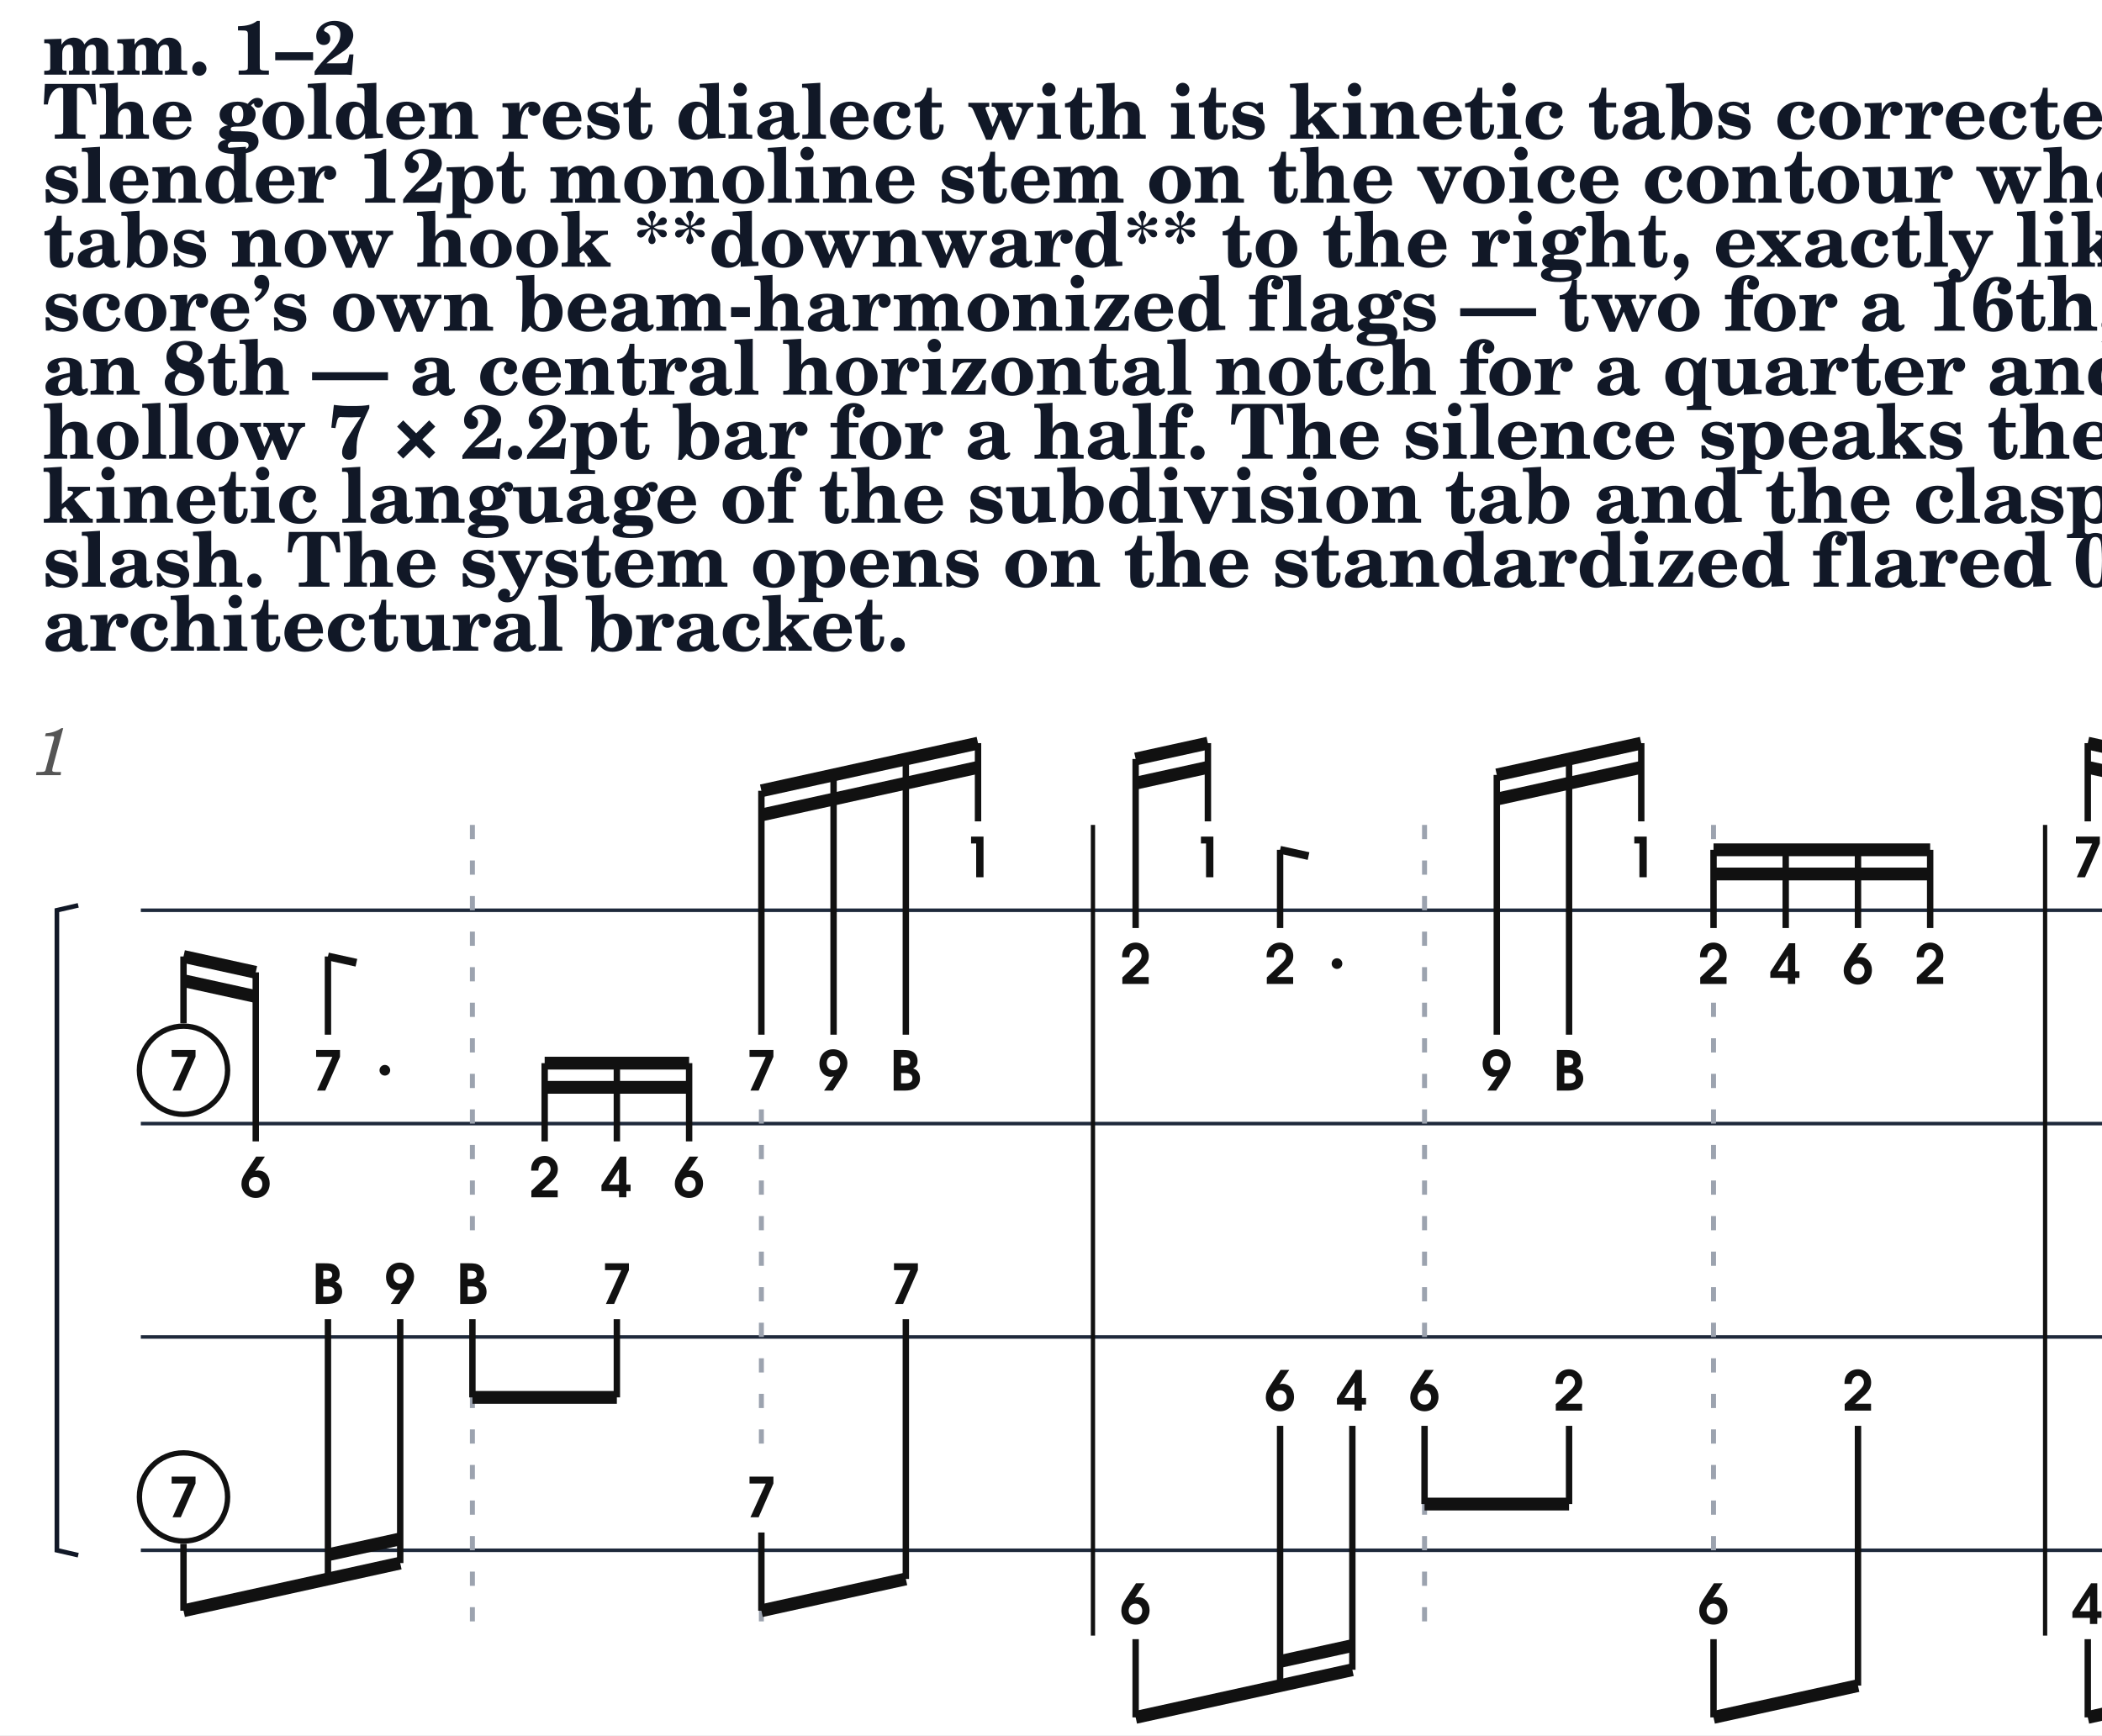
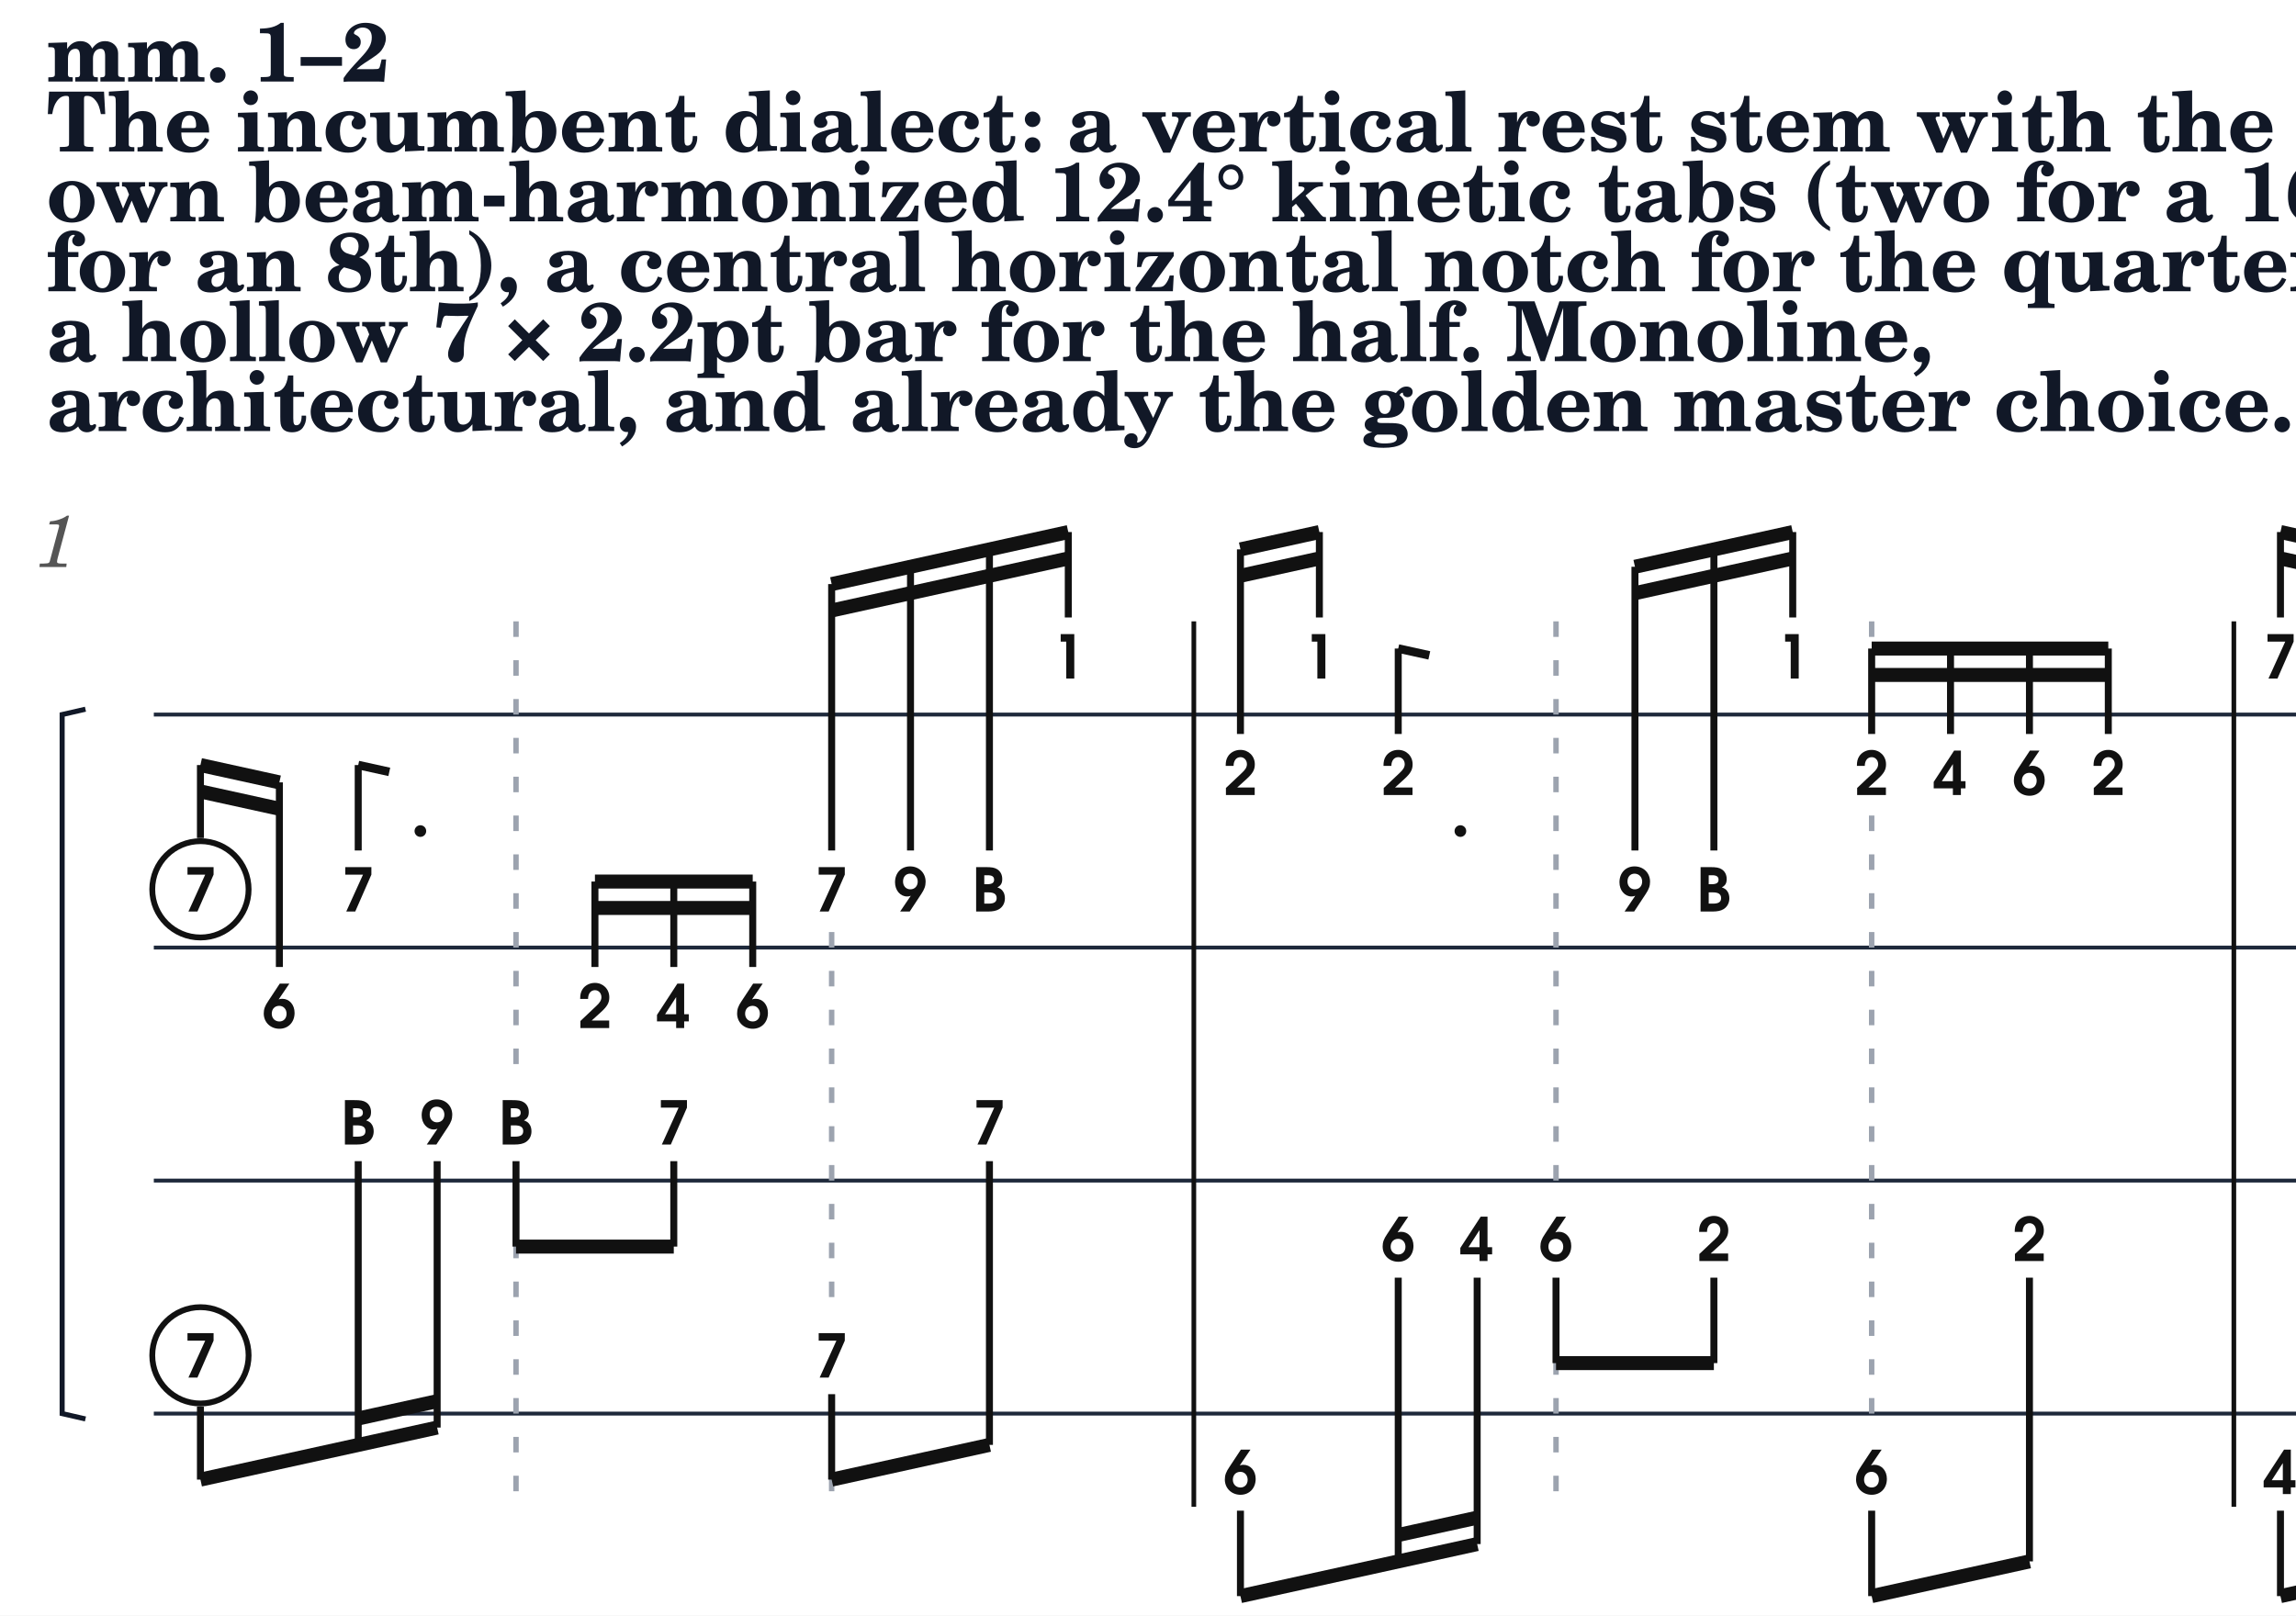
- <svg xmlns="http://www.w3.org/2000/svg" viewBox="16.00 -22.00 295.54 244.00" width="295.54pt" height="244.00pt" style="background:#FFFFFF;">
+ <svg xmlns="http://www.w3.org/2000/svg" viewBox="16.00 14.00 295.54 208.00" width="295.54pt" height="208.00pt" style="background:#FFFFFF;">
  <defs>
    <style>
      .janko-title { font-family: "Century Schoolbook", "Baskerville", "Liberation Serif", "DejaVu Serif", "Times New Roman", Georgia, serif; font-weight: 600; font-size: 11pt; letter-spacing: 0.3px; fill: #111111; }
      .janko-subtitle { font-family: "Century Schoolbook", "Baskerville", "Liberation Serif", "DejaVu Serif", "Times New Roman", Georgia, serif; font-style: italic; font-size: 8.5pt; fill: #333333; }
      .janko-meta { font-family: "Century Schoolbook", "Baskerville", "Liberation Serif", "DejaVu Serif", "Times New Roman", Georgia, serif; font-style: italic; font-size: 8pt; fill: #222222; }
      .janko-running-head { font-family: "Century Schoolbook", "Baskerville", "Liberation Serif", "DejaVu Serif", "Times New Roman", Georgia, serif; font-style: italic; font-size: 7pt; fill: #555555; }
      .janko-page-num { font-family: "Century Schoolbook", "Baskerville", "Liberation Serif", "DejaVu Serif", "Times New Roman", Georgia, serif; font-style: italic; font-size: 8pt; fill: #666666; font-weight: 400; }
      .janko-measure-num { font-family: "Century Schoolbook", "Baskerville", "Liberation Serif", "DejaVu Serif", "Times New Roman", Georgia, serif; font-style: italic; font-size: 7pt; fill: #555555; font-weight: normal; }
      .janko-octave-label { font-family: "DejaVu Sans Mono", monospace; font-size: 7.5pt; font-weight: bold; fill: #6B7280; }
      .janko-hand-label { font-family: "Century Schoolbook", "Baskerville", "Liberation Serif", "DejaVu Serif", "Times New Roman", Georgia, serif; font-style: italic; font-size: 8pt; fill: #555555; }
      .janko-ts-num { font-family: "Century Schoolbook", "Baskerville", "Liberation Serif", "DejaVu Serif", "Times New Roman", Georgia, serif; font-weight: bold; font-size: 14pt; fill: #111111; text-anchor: middle; }
      .janko-caption { font-family: "Century Schoolbook", "Baskerville", "Liberation Serif", "DejaVu Serif", "Times New Roman", Georgia, serif; font-weight: 600; font-size: 8pt; fill: #111827; }
      .janko-caption-sub { font-family: "Century Schoolbook", "Baskerville", "Liberation Serif", "DejaVu Serif", "Times New Roman", Georgia, serif; font-style: italic; font-size: 7.5pt; fill: #4B5563; }
      .janko-digit { font-family: "URW Gothic", "Century Gothic", "ITC Avant Garde Gothic", "Avant Garde", sans-serif; text-anchor: middle; font-weight: bold; }
    </style>
  </defs>
-   <rect x="16.00" y="-22.00" width="295.54" height="244.00" fill="#FFFFFF" />
-   <text x="22.00" y="-11.50" class="janko-caption" font-size="7.00pt">mm. 1–2</text>
-   <text x="22.00" y="-2.50" class="janko-caption" font-size="7.00pt">The golden rest dialect with its kinetic tabs corrected: a</text>
-   <text x="22.00" y="6.50" class="janko-caption" font-size="7.00pt">slender 12pt monoline stem on the voice contour whose 12.4°</text>
-   <text x="22.00" y="15.50" class="janko-caption" font-size="7.00pt">tabs now hook **downward** to the right, exactly like the</text>
-   <text x="22.00" y="24.50" class="janko-caption" font-size="7.00pt">score’s own beam-harmonized flags — two for a 16th, one for</text>
-   <text x="22.00" y="33.50" class="janko-caption" font-size="7.00pt">an 8th — a central horizontal notch for a quarter and a</text>
-   <text x="22.00" y="42.50" class="janko-caption" font-size="7.00pt">hollow 7 × 2.2pt bar for a half. The silence speaks the</text>
-   <text x="22.00" y="51.50" class="janko-caption" font-size="7.00pt">kinetic language of the subdivision tab and the clasp</text>
-   <text x="22.00" y="60.50" class="janko-caption" font-size="7.00pt">slash. The system opens on the standardized flared 0.65pt</text>
-   <text x="22.00" y="69.50" class="janko-caption" font-size="7.00pt">architectural bracket.</text>
+   <rect x="16.00" y="14.00" width="295.54" height="208.00" fill="#FFFFFF" />
+   <text x="22.00" y="24.50" class="janko-caption" font-size="7.00pt">mm. 1–2</text>
+   <text x="22.00" y="33.50" class="janko-caption" font-size="7.00pt">The incumbent dialect: a vertical rest stem with the score</text>
+   <text x="22.00" y="42.50" class="janko-caption" font-size="7.00pt">own beam-harmonized 12.4° kinetic tabs (two for a 16th, one</text>
+   <text x="22.00" y="51.50" class="janko-caption" font-size="7.00pt">for an 8th), a central horizontal notch for the quarter and</text>
+   <text x="22.00" y="60.50" class="janko-caption" font-size="7.00pt">a hollow 7 × 2.2pt bar for the half. Monoline,</text>
+   <text x="22.00" y="69.50" class="janko-caption" font-size="7.00pt">architectural, and already the golden master choice.</text>
  <g class="janko-crop-body">
    <g id="system-1">
      <text class="janko-measure-num" x="25.80" y="87.00" text-anchor="end">1</text>
      <path class="janko-system-bracket" d="M 27.00 105.31 L 24.00 106.00 L 24.00 196.00 L 27.00 196.69" fill="none" stroke="#111827" stroke-width="0.65" stroke-linecap="butt" stroke-linejoin="miter" />
      <g class="janko-staff-lines">
        <line x1="35.80" y1="106.00" x2="571.28" y2="106.00" stroke="#1E293B" stroke-width="0.50" />
        <line x1="35.80" y1="196.00" x2="571.28" y2="196.00" stroke="#1E293B" stroke-width="0.50" />
        <line x1="35.80" y1="136.00" x2="571.28" y2="136.00" stroke="#1E293B" stroke-width="0.50" />
        <line x1="35.80" y1="166.00" x2="571.28" y2="166.00" stroke="#1E293B" stroke-width="0.50" />
      </g>
      <g class="janko-beat-grid">
        <line class="janko-beat-line" x1="82.42" y1="94.00" x2="82.42" y2="208.00" stroke="#9CA3AF" stroke-width="0.70" stroke-dasharray="2,3" />
        <line class="janko-beat-line" x1="123.05" y1="94.00" x2="123.05" y2="208.00" stroke="#9CA3AF" stroke-width="0.70" stroke-dasharray="2,3" />
        <line class="janko-beat-line" x1="216.29" y1="94.00" x2="216.29" y2="208.00" stroke="#9CA3AF" stroke-width="0.70" stroke-dasharray="2,3" />
        <line class="janko-beat-line" x1="256.92" y1="94.00" x2="256.92" y2="208.00" stroke="#9CA3AF" stroke-width="0.70" stroke-dasharray="2,3" />
        <line class="janko-beat-line" x1="350.16" y1="94.00" x2="350.16" y2="208.00" stroke="#9CA3AF" stroke-width="0.70" stroke-dasharray="2,3" />
        <line class="janko-beat-line" x1="390.79" y1="94.00" x2="390.79" y2="208.00" stroke="#9CA3AF" stroke-width="0.70" stroke-dasharray="2,3" />
        <line class="janko-beat-line" x1="484.03" y1="94.00" x2="484.03" y2="208.00" stroke="#9CA3AF" stroke-width="0.70" stroke-dasharray="2,3" />
        <line class="janko-beat-line" x1="524.66" y1="94.00" x2="524.66" y2="208.00" stroke="#9CA3AF" stroke-width="0.70" stroke-dasharray="2,3" />
      </g>
      <g class="janko-barlines">
        <line class="janko-barline" x1="169.67" y1="94.00" x2="169.67" y2="208.00" stroke="#111111" stroke-width="0.60" />
        <line class="janko-barline" x1="303.54" y1="94.00" x2="303.54" y2="208.00" stroke="#111111" stroke-width="0.60" />
        <line class="janko-barline" x1="437.41" y1="94.00" x2="437.41" y2="208.00" stroke="#111111" stroke-width="0.60" />
      </g>
      <g class="janko-notes">
        <g class="janko-beam-group">
          <line class="janko-stem" x1="41.80" y1="195.10" x2="41.80" y2="204.50" stroke="#111111" stroke-width="0.90" />
          <line class="janko-stem" x1="62.11" y1="163.50" x2="62.11" y2="200.03" stroke="#111111" stroke-width="0.90" />
          <line class="janko-stem" x1="72.27" y1="163.50" x2="72.27" y2="197.80" stroke="#111111" stroke-width="0.90" />
          <line class="janko-beam" x1="41.80" y1="204.50" x2="72.27" y2="197.80" stroke="#111111" stroke-width="1.80" stroke-linecap="butt" />
          <line class="janko-beam-secondary" x1="62.11" y1="196.63" x2="72.27" y2="194.40" stroke="#111111" stroke-width="1.80" stroke-linecap="butt" />
        </g>
        <g class="janko-beam-group">
          <line class="janko-stem" x1="41.80" y1="121.90" x2="41.80" y2="112.50" stroke="#111111" stroke-width="0.90" />
          <line class="janko-stem" x1="51.96" y1="138.50" x2="51.96" y2="114.73" stroke="#111111" stroke-width="0.90" />
          <line class="janko-beam" x1="41.80" y1="112.50" x2="51.96" y2="114.73" stroke="#111111" stroke-width="1.80" stroke-linecap="butt" />
          <line class="janko-beam-secondary" x1="41.80" y1="115.90" x2="51.96" y2="118.13" stroke="#111111" stroke-width="1.80" stroke-linecap="butt" />
        </g>
        <g class="janko-beam-group">
          <line class="janko-stem" x1="82.42" y1="163.50" x2="82.42" y2="174.50" stroke="#111111" stroke-width="0.90" />
          <line class="janko-stem" x1="102.73" y1="163.50" x2="102.73" y2="174.50" stroke="#111111" stroke-width="0.90" />
          <line class="janko-beam" x1="82.42" y1="174.50" x2="102.73" y2="174.50" stroke="#111111" stroke-width="1.80" stroke-linecap="butt" />
        </g>
        <g class="janko-beam-group">
          <line class="janko-stem" x1="92.58" y1="138.50" x2="92.58" y2="127.50" stroke="#111111" stroke-width="0.90" />
          <line class="janko-stem" x1="102.73" y1="138.50" x2="102.73" y2="127.50" stroke="#111111" stroke-width="0.90" />
          <line class="janko-stem" x1="112.89" y1="138.50" x2="112.89" y2="127.50" stroke="#111111" stroke-width="0.90" />
          <line class="janko-beam" x1="92.58" y1="127.50" x2="112.89" y2="127.50" stroke="#111111" stroke-width="1.80" stroke-linecap="butt" />
          <line class="janko-beam-secondary" x1="92.58" y1="130.90" x2="112.89" y2="130.90" stroke="#111111" stroke-width="1.80" stroke-linecap="butt" />
        </g>
        <g class="janko-beam-group">
          <line class="janko-stem" x1="123.05" y1="193.50" x2="123.05" y2="204.50" stroke="#111111" stroke-width="0.90" />
          <line class="janko-stem" x1="143.36" y1="163.50" x2="143.36" y2="200.03" stroke="#111111" stroke-width="0.90" />
          <line class="janko-beam" x1="123.05" y1="204.50" x2="143.36" y2="200.03" stroke="#111111" stroke-width="1.80" stroke-linecap="butt" />
        </g>
        <g class="janko-beam-group">
          <line class="janko-stem" x1="123.05" y1="123.50" x2="123.05" y2="89.20" stroke="#111111" stroke-width="0.90" />
          <line class="janko-stem" x1="133.20" y1="123.50" x2="133.20" y2="86.97" stroke="#111111" stroke-width="0.90" />
          <line class="janko-stem" x1="143.36" y1="123.50" x2="143.36" y2="84.73" stroke="#111111" stroke-width="0.90" />
          <line class="janko-stem" x1="153.51" y1="93.50" x2="153.51" y2="82.50" stroke="#111111" stroke-width="0.90" />
          <line class="janko-beam" x1="123.05" y1="89.20" x2="153.51" y2="82.50" stroke="#111111" stroke-width="1.80" stroke-linecap="butt" />
          <line class="janko-beam-secondary" x1="123.05" y1="92.60" x2="153.51" y2="85.90" stroke="#111111" stroke-width="1.80" stroke-linecap="butt" />
        </g>
        <g class="janko-beam-group">
          <line class="janko-stem" x1="175.67" y1="108.50" x2="175.67" y2="84.73" stroke="#111111" stroke-width="0.90" />
          <line class="janko-stem" x1="185.83" y1="93.50" x2="185.83" y2="82.50" stroke="#111111" stroke-width="0.90" />
          <line class="janko-beam" x1="175.67" y1="84.73" x2="185.83" y2="82.50" stroke="#111111" stroke-width="1.80" stroke-linecap="butt" />
          <line class="janko-beam-secondary" x1="175.67" y1="88.13" x2="185.83" y2="85.90" stroke="#111111" stroke-width="1.80" stroke-linecap="butt" />
        </g>
        <g class="janko-beam-group">
          <line class="janko-stem" x1="175.67" y1="208.50" x2="175.67" y2="219.50" stroke="#111111" stroke-width="0.90" />
          <line class="janko-stem" x1="195.98" y1="178.50" x2="195.98" y2="215.03" stroke="#111111" stroke-width="0.90" />
          <line class="janko-stem" x1="206.14" y1="178.50" x2="206.14" y2="212.80" stroke="#111111" stroke-width="0.90" />
          <line class="janko-beam" x1="175.67" y1="219.50" x2="206.14" y2="212.80" stroke="#111111" stroke-width="1.80" stroke-linecap="butt" />
          <line class="janko-beam-secondary" x1="195.98" y1="211.63" x2="206.14" y2="209.40" stroke="#111111" stroke-width="1.80" stroke-linecap="butt" />
        </g>
        <g class="janko-beam-group">
          <line class="janko-stem" x1="216.29" y1="178.50" x2="216.29" y2="189.50" stroke="#111111" stroke-width="0.90" />
          <line class="janko-stem" x1="236.61" y1="178.50" x2="236.61" y2="189.50" stroke="#111111" stroke-width="0.90" />
          <line class="janko-beam" x1="216.29" y1="189.50" x2="236.61" y2="189.50" stroke="#111111" stroke-width="1.80" stroke-linecap="butt" />
        </g>
        <g class="janko-beam-group">
          <line class="janko-stem" x1="226.45" y1="123.50" x2="226.45" y2="86.97" stroke="#111111" stroke-width="0.90" />
          <line class="janko-stem" x1="236.61" y1="123.50" x2="236.61" y2="84.73" stroke="#111111" stroke-width="0.90" />
          <line class="janko-stem" x1="246.76" y1="93.50" x2="246.76" y2="82.50" stroke="#111111" stroke-width="0.90" />
          <line class="janko-beam" x1="226.45" y1="86.97" x2="246.76" y2="82.50" stroke="#111111" stroke-width="1.80" stroke-linecap="butt" />
          <line class="janko-beam-secondary" x1="226.45" y1="90.37" x2="246.76" y2="85.90" stroke="#111111" stroke-width="1.80" stroke-linecap="butt" />
        </g>
        <g class="janko-beam-group">
          <line class="janko-stem" x1="256.92" y1="108.50" x2="256.92" y2="97.50" stroke="#111111" stroke-width="0.90" />
          <line class="janko-stem" x1="267.07" y1="108.50" x2="267.07" y2="97.50" stroke="#111111" stroke-width="0.90" />
          <line class="janko-stem" x1="277.23" y1="108.50" x2="277.23" y2="97.50" stroke="#111111" stroke-width="0.90" />
          <line class="janko-stem" x1="287.38" y1="108.50" x2="287.38" y2="97.50" stroke="#111111" stroke-width="0.90" />
          <line class="janko-beam" x1="256.92" y1="97.50" x2="287.38" y2="97.50" stroke="#111111" stroke-width="1.80" stroke-linecap="butt" />
          <line class="janko-beam-secondary" x1="256.92" y1="100.90" x2="287.38" y2="100.90" stroke="#111111" stroke-width="1.80" stroke-linecap="butt" />
        </g>
        <g class="janko-beam-group">
          <line class="janko-stem" x1="256.92" y1="208.50" x2="256.92" y2="219.50" stroke="#111111" stroke-width="0.90" />
          <line class="janko-stem" x1="277.23" y1="178.50" x2="277.23" y2="215.03" stroke="#111111" stroke-width="0.90" />
          <line class="janko-beam" x1="256.92" y1="219.50" x2="277.23" y2="215.03" stroke="#111111" stroke-width="1.80" stroke-linecap="butt" />
        </g>
        <g class="janko-beam-group">
          <line class="janko-stem" x1="309.54" y1="208.50" x2="309.54" y2="219.50" stroke="#111111" stroke-width="0.90" />
          <line class="janko-stem" x1="329.85" y1="178.50" x2="329.85" y2="215.03" stroke="#111111" stroke-width="0.90" />
          <line class="janko-stem" x1="340.01" y1="178.50" x2="340.01" y2="212.80" stroke="#111111" stroke-width="0.90" />
          <line class="janko-beam" x1="309.54" y1="219.50" x2="340.01" y2="212.80" stroke="#111111" stroke-width="1.80" stroke-linecap="butt" />
          <line class="janko-beam-secondary" x1="329.85" y1="211.63" x2="340.01" y2="209.40" stroke="#111111" stroke-width="1.80" stroke-linecap="butt" />
        </g>
        <g class="janko-beam-group">
          <line class="janko-stem" x1="309.54" y1="93.50" x2="309.54" y2="82.50" stroke="#111111" stroke-width="0.90" />
          <line class="janko-stem" x1="319.70" y1="108.50" x2="319.70" y2="84.73" stroke="#111111" stroke-width="0.90" />
          <line class="janko-beam" x1="309.54" y1="82.50" x2="319.70" y2="84.73" stroke="#111111" stroke-width="1.80" stroke-linecap="butt" />
          <line class="janko-beam-secondary" x1="309.54" y1="85.90" x2="319.70" y2="88.13" stroke="#111111" stroke-width="1.80" stroke-linecap="butt" />
        </g>
        <g class="janko-beam-group">
          <line class="janko-stem" x1="350.16" y1="178.50" x2="350.16" y2="189.50" stroke="#111111" stroke-width="0.90" />
          <line class="janko-stem" x1="370.48" y1="163.50" x2="370.48" y2="185.03" stroke="#111111" stroke-width="0.90" />
          <line class="janko-beam" x1="350.16" y1="189.50" x2="370.48" y2="185.03" stroke="#111111" stroke-width="1.80" stroke-linecap="butt" />
        </g>
        <g class="janko-beam-group">
          <line class="janko-stem" x1="360.32" y1="108.50" x2="360.32" y2="97.50" stroke="#111111" stroke-width="0.90" />
          <line class="janko-stem" x1="370.48" y1="108.50" x2="370.48" y2="97.50" stroke="#111111" stroke-width="0.90" />
          <line class="janko-stem" x1="380.63" y1="108.50" x2="380.63" y2="97.50" stroke="#111111" stroke-width="0.90" />
          <line class="janko-beam" x1="360.32" y1="97.50" x2="380.63" y2="97.50" stroke="#111111" stroke-width="1.80" stroke-linecap="butt" />
          <line class="janko-beam-secondary" x1="360.32" y1="100.90" x2="380.63" y2="100.90" stroke="#111111" stroke-width="1.80" stroke-linecap="butt" />
        </g>
        <g class="janko-beam-group">
          <line class="janko-stem" x1="390.79" y1="93.50" x2="390.79" y2="82.50" stroke="#111111" stroke-width="0.90" />
          <line class="janko-stem" x1="400.94" y1="108.50" x2="400.94" y2="84.73" stroke="#111111" stroke-width="0.90" />
-           <line class="janko-stem" x1="416.60" y1="123.50" x2="416.60" y2="88.18" stroke="#111111" stroke-width="0.90" />
-           <line class="janko-stem" x1="426.20" y1="123.50" x2="426.20" y2="90.29" stroke="#111111" stroke-width="0.90" />
-           <line class="janko-beam" x1="390.79" y1="82.50" x2="426.20" y2="90.29" stroke="#111111" stroke-width="1.80" stroke-linecap="butt" />
-           <line class="janko-beam-secondary" x1="390.79" y1="85.90" x2="426.20" y2="93.69" stroke="#111111" stroke-width="1.80" stroke-linecap="butt" />
+           <line class="janko-stem" x1="411.10" y1="123.50" x2="411.10" y2="86.97" stroke="#111111" stroke-width="0.90" />
+           <line class="janko-stem" x1="430.70" y1="123.50" x2="430.70" y2="91.28" stroke="#111111" stroke-width="0.90" />
+           <line class="janko-beam" x1="390.79" y1="82.50" x2="430.70" y2="91.28" stroke="#111111" stroke-width="1.80" stroke-linecap="butt" />
+           <line class="janko-beam-secondary" x1="390.79" y1="85.90" x2="430.70" y2="94.68" stroke="#111111" stroke-width="1.80" stroke-linecap="butt" />
        </g>
        <g class="janko-beam-group">
          <line class="janko-stem" x1="390.79" y1="193.50" x2="390.79" y2="204.50" stroke="#111111" stroke-width="0.90" />
-           <line class="janko-stem" x1="405.60" y1="133.50" x2="405.60" y2="201.24" stroke="#111111" stroke-width="0.90" />
-           <line class="janko-beam" x1="390.79" y1="204.50" x2="405.60" y2="201.24" stroke="#111111" stroke-width="1.80" stroke-linecap="butt" />
+           <line class="janko-stem" x1="421.10" y1="133.50" x2="421.10" y2="197.83" stroke="#111111" stroke-width="0.90" />
+           <line class="janko-beam" x1="390.79" y1="204.50" x2="421.10" y2="197.83" stroke="#111111" stroke-width="1.80" stroke-linecap="butt" />
        </g>
        <g class="janko-beam-group">
          <line class="janko-stem" x1="443.41" y1="178.50" x2="443.41" y2="189.50" stroke="#111111" stroke-width="0.90" />
          <line class="janko-stem" x1="463.72" y1="178.50" x2="463.72" y2="189.50" stroke="#111111" stroke-width="0.90" />
          <line class="janko-stem" x1="473.88" y1="178.50" x2="473.88" y2="189.50" stroke="#111111" stroke-width="0.90" />
          <line class="janko-beam" x1="443.41" y1="189.50" x2="473.88" y2="189.50" stroke="#111111" stroke-width="1.80" stroke-linecap="butt" />
          <line class="janko-beam-secondary" x1="463.72" y1="186.10" x2="473.88" y2="186.10" stroke="#111111" stroke-width="1.80" stroke-linecap="butt" />
        </g>
        <g class="janko-beam-group">
          <line class="janko-stem" x1="443.41" y1="138.50" x2="443.41" y2="119.20" stroke="#111111" stroke-width="0.90" />
          <line class="janko-stem" x1="453.57" y1="138.50" x2="453.57" y2="116.97" stroke="#111111" stroke-width="0.90" />
          <line class="janko-stem" x1="463.72" y1="138.50" x2="463.72" y2="114.73" stroke="#111111" stroke-width="0.90" />
          <line class="janko-stem" x1="473.88" y1="123.50" x2="473.88" y2="112.50" stroke="#111111" stroke-width="0.90" />
          <line class="janko-beam" x1="443.41" y1="119.20" x2="473.88" y2="112.50" stroke="#111111" stroke-width="1.80" stroke-linecap="butt" />
          <line class="janko-beam-secondary" x1="443.41" y1="122.60" x2="473.88" y2="115.90" stroke="#111111" stroke-width="1.80" stroke-linecap="butt" />
        </g>
        <g class="janko-beam-group">
          <line class="janko-stem" x1="484.03" y1="138.50" x2="484.03" y2="125.27" stroke="#111111" stroke-width="0.90" />
          <line class="janko-stem" x1="494.19" y1="138.50" x2="494.19" y2="127.50" stroke="#111111" stroke-width="0.90" />
          <line class="janko-stem" x1="504.35" y1="153.50" x2="504.35" y2="129.73" stroke="#111111" stroke-width="0.90" />
          <line class="janko-stem" x1="514.50" y1="153.50" x2="514.50" y2="131.97" stroke="#111111" stroke-width="0.90" />
          <line class="janko-beam" x1="484.03" y1="125.27" x2="514.50" y2="131.97" stroke="#111111" stroke-width="1.80" stroke-linecap="butt" />
          <line class="janko-beam-secondary" x1="484.03" y1="128.67" x2="514.50" y2="135.37" stroke="#111111" stroke-width="1.80" stroke-linecap="butt" />
        </g>
        <g class="janko-beam-group">
          <line class="janko-stem" x1="484.03" y1="178.50" x2="484.03" y2="189.50" stroke="#111111" stroke-width="0.90" />
          <line class="janko-stem" x1="504.35" y1="178.50" x2="504.35" y2="189.50" stroke="#111111" stroke-width="0.90" />
          <line class="janko-beam" x1="484.03" y1="189.50" x2="504.35" y2="189.50" stroke="#111111" stroke-width="1.80" stroke-linecap="butt" />
        </g>
        <g class="janko-beam-group">
          <line class="janko-stem" x1="524.66" y1="208.50" x2="524.66" y2="219.50" stroke="#111111" stroke-width="0.90" />
          <line class="janko-stem" x1="544.97" y1="178.50" x2="544.97" y2="215.03" stroke="#111111" stroke-width="0.90" />
          <line class="janko-beam" x1="524.66" y1="219.50" x2="544.97" y2="215.03" stroke="#111111" stroke-width="1.80" stroke-linecap="butt" />
        </g>
        <g class="janko-beam-group">
          <line class="janko-stem" x1="524.66" y1="168.50" x2="524.66" y2="144.73" stroke="#111111" stroke-width="0.90" />
          <line class="janko-stem" x1="534.81" y1="153.50" x2="534.81" y2="142.50" stroke="#111111" stroke-width="0.90" />
          <line class="janko-beam" x1="524.66" y1="144.73" x2="534.81" y2="142.50" stroke="#111111" stroke-width="1.80" stroke-linecap="butt" />
          <line class="janko-beam-secondary" x1="524.66" y1="148.13" x2="534.81" y2="145.90" stroke="#111111" stroke-width="1.80" stroke-linecap="butt" />
        </g>
        <line class="janko-stem" x1="62.11" y1="123.50" x2="62.11" y2="112.50" stroke="#111111" stroke-width="0.90" />
        <line class="janko-flag" data-stem-x="62.11" data-flag-index="1" x1="62.11" y1="112.50" x2="66.11" y2="113.38" stroke="#111111" stroke-width="1.10" stroke-linecap="butt" data-subdivision-style="kinetic-tab-beam" />
-         <circle class="janko-augmentation-dot" cx="70.11" cy="128.50" r="0.75" fill="#111111" />
+         <circle class="janko-augmentation-dot" cx="70.11" cy="121.00" r="0.75" fill="#111111" />
        <line class="janko-stem" x1="195.98" y1="108.50" x2="195.98" y2="97.50" stroke="#111111" stroke-width="0.90" />
        <line class="janko-flag" data-stem-x="195.98" data-flag-index="1" x1="195.98" y1="97.50" x2="199.98" y2="98.38" stroke="#111111" stroke-width="1.10" stroke-linecap="butt" data-subdivision-style="kinetic-tab-beam" />
-         <circle class="janko-augmentation-dot" cx="203.98" cy="113.50" r="0.75" fill="#111111" />
+         <circle class="janko-augmentation-dot" cx="203.98" cy="121.00" r="0.75" fill="#111111" />
        <line class="janko-stem" x1="329.85" y1="93.50" x2="329.85" y2="82.50" stroke="#111111" stroke-width="0.90" />
        <line class="janko-flag" data-stem-x="329.85" data-flag-index="1" x1="329.85" y1="82.50" x2="333.85" y2="83.38" stroke="#111111" stroke-width="1.10" stroke-linecap="butt" data-subdivision-style="kinetic-tab-beam" />
-         <circle class="janko-augmentation-dot" cx="337.85" cy="98.50" r="0.75" fill="#111111" />
+         <circle class="janko-augmentation-dot" cx="337.85" cy="91.00" r="0.75" fill="#111111" />
        <line class="janko-stem" x1="555.12" y1="168.50" x2="555.12" y2="157.50" stroke="#111111" stroke-width="0.90" />
        <line class="janko-flag" data-stem-x="555.12" data-flag-index="1" x1="555.12" y1="157.50" x2="559.12" y2="158.38" stroke="#111111" stroke-width="1.10" stroke-linecap="butt" data-subdivision-style="kinetic-tab-beam" />
        <line class="janko-flag" data-stem-x="555.12" data-flag-index="2" x1="555.12" y1="160.90" x2="559.12" y2="161.78" stroke="#111111" stroke-width="1.10" stroke-linecap="butt" data-subdivision-style="kinetic-tab-beam" />
        <g class="janko-rest-group" data-rest-tick="552" data-rest-value="sixteenth" data-rest-hand="RH" data-rest-style="kinetic-monoline">
-           <line class="janko-rest-stem" x1="544.97" y1="155.68" x2="544.97" y2="167.68" stroke="#111111" stroke-width="0.90" stroke-linecap="butt" />
-           <line class="janko-rest-tab" data-rest-tab="1" x1="544.97" y1="155.68" x2="548.97" y2="156.56" stroke="#111111" stroke-width="0.90" stroke-linecap="butt" />
-           <line class="janko-rest-tab" data-rest-tab="2" x1="544.97" y1="159.08" x2="548.97" y2="159.96" stroke="#111111" stroke-width="0.90" stroke-linecap="butt" />
+           <line class="janko-rest-stem" x1="544.97" y1="154.28" x2="544.97" y2="166.28" stroke="#111111" stroke-width="0.90" stroke-linecap="butt" />
+           <line class="janko-rest-tab" data-rest-tab="1" x1="544.97" y1="154.28" x2="548.97" y2="155.16" stroke="#111111" stroke-width="0.90" stroke-linecap="butt" />
+           <line class="janko-rest-tab" data-rest-tab="2" x1="544.97" y1="157.68" x2="548.97" y2="158.56" stroke="#111111" stroke-width="0.90" stroke-linecap="butt" />
        </g>
        <circle class="janko-halo" cx="41.80" cy="188.50" r="6.20" fill="none" stroke="#111111" stroke-width="0.75" />
        <circle class="janko-knockout" cx="41.80" cy="188.50" r="4.80" fill="#FFFFFF" />
        <text class="janko-digit" x="41.80" y="191.36" font-weight="700" font-size="5.8pt" fill="#111111">7</text>
        <circle class="janko-halo" cx="41.80" cy="128.50" r="6.20" fill="none" stroke="#111111" stroke-width="0.75" />
        <circle class="janko-knockout" cx="41.80" cy="128.50" r="4.80" fill="#FFFFFF" />
        <text class="janko-digit" x="41.80" y="131.36" font-weight="700" font-size="5.8pt" fill="#111111">7</text>
        <circle class="janko-knockout" cx="51.96" cy="143.50" r="4.80" fill="#FFFFFF" />
        <text class="janko-digit" x="51.96" y="146.36" font-weight="800" font-size="5.8pt" fill="#111111">6</text>
        <circle class="janko-knockout" cx="62.11" cy="128.50" r="4.80" fill="#FFFFFF" />
        <text class="janko-digit" x="62.11" y="131.36" font-weight="700" font-size="5.8pt" fill="#111111">7</text>
        <circle class="janko-knockout" cx="62.11" cy="158.50" r="4.80" fill="#FFFFFF" />
        <text class="janko-digit" x="62.11" y="161.36" font-weight="700" font-size="5.8pt" fill="#111111">B</text>
        <circle class="janko-knockout" cx="72.27" cy="158.50" r="4.80" fill="#FFFFFF" />
        <text class="janko-digit" x="72.27" y="161.36" font-weight="700" font-size="5.8pt" fill="#111111">9</text>
        <circle class="janko-knockout" cx="82.42" cy="158.50" r="4.80" fill="#FFFFFF" />
        <text class="janko-digit" x="82.42" y="161.36" font-weight="700" font-size="5.8pt" fill="#111111">B</text>
        <circle class="janko-knockout" cx="92.58" cy="143.50" r="4.80" fill="#FFFFFF" />
        <text class="janko-digit" x="92.58" y="146.36" font-weight="800" font-size="5.8pt" fill="#111111">2</text>
        <circle class="janko-knockout" cx="102.73" cy="143.50" r="4.80" fill="#FFFFFF" />
        <text class="janko-digit" x="102.73" y="146.36" font-weight="800" font-size="5.8pt" fill="#111111">4</text>
        <circle class="janko-knockout" cx="102.73" cy="158.50" r="4.80" fill="#FFFFFF" />
        <text class="janko-digit" x="102.73" y="161.36" font-weight="700" font-size="5.8pt" fill="#111111">7</text>
        <circle class="janko-knockout" cx="112.89" cy="143.50" r="4.80" fill="#FFFFFF" />
        <text class="janko-digit" x="112.89" y="146.36" font-weight="800" font-size="5.8pt" fill="#111111">6</text>
        <circle class="janko-knockout" cx="123.05" cy="188.50" r="4.80" fill="#FFFFFF" />
        <text class="janko-digit" x="123.05" y="191.36" font-weight="700" font-size="5.8pt" fill="#111111">7</text>
        <circle class="janko-knockout" cx="123.05" cy="128.50" r="4.80" fill="#FFFFFF" />
        <text class="janko-digit" x="123.05" y="131.36" font-weight="700" font-size="5.8pt" fill="#111111">7</text>
        <circle class="janko-knockout" cx="133.20" cy="128.50" r="4.80" fill="#FFFFFF" />
        <text class="janko-digit" x="133.20" y="131.36" font-weight="700" font-size="5.8pt" fill="#111111">9</text>
        <circle class="janko-knockout" cx="143.36" cy="158.50" r="4.80" fill="#FFFFFF" />
        <text class="janko-digit" x="143.36" y="161.36" font-weight="700" font-size="5.8pt" fill="#111111">7</text>
        <circle class="janko-knockout" cx="143.36" cy="128.50" r="4.80" fill="#FFFFFF" />
        <text class="janko-digit" x="143.36" y="131.36" font-weight="700" font-size="5.8pt" fill="#111111">B</text>
        <circle class="janko-knockout" cx="153.51" cy="98.50" r="4.80" fill="#FFFFFF" />
        <text class="janko-digit" x="153.51" y="101.36" font-weight="700" font-size="5.8pt" fill="#111111">1</text>
        <circle class="janko-knockout" cx="175.67" cy="113.50" r="4.80" fill="#FFFFFF" />
        <text class="janko-digit" x="175.67" y="116.36" font-weight="800" font-size="5.8pt" fill="#111111">2</text>
        <circle class="janko-knockout" cx="175.67" cy="203.50" r="4.80" fill="#FFFFFF" />
        <text class="janko-digit" x="175.67" y="206.36" font-weight="800" font-size="5.8pt" fill="#111111">6</text>
        <circle class="janko-knockout" cx="185.83" cy="98.50" r="4.80" fill="#FFFFFF" />
        <text class="janko-digit" x="185.83" y="101.36" font-weight="700" font-size="5.8pt" fill="#111111">1</text>
        <circle class="janko-knockout" cx="195.98" cy="113.50" r="4.80" fill="#FFFFFF" />
        <text class="janko-digit" x="195.98" y="116.36" font-weight="800" font-size="5.8pt" fill="#111111">2</text>
        <circle class="janko-knockout" cx="195.98" cy="173.50" r="4.80" fill="#FFFFFF" />
        <text class="janko-digit" x="195.98" y="176.36" font-weight="800" font-size="5.8pt" fill="#111111">6</text>
        <circle class="janko-knockout" cx="206.14" cy="173.50" r="4.80" fill="#FFFFFF" />
        <text class="janko-digit" x="206.14" y="176.36" font-weight="800" font-size="5.8pt" fill="#111111">4</text>
        <circle class="janko-knockout" cx="216.29" cy="173.50" r="4.80" fill="#FFFFFF" />
        <text class="janko-digit" x="216.29" y="176.36" font-weight="800" font-size="5.8pt" fill="#111111">6</text>
        <circle class="janko-knockout" cx="226.45" cy="128.50" r="4.80" fill="#FFFFFF" />
        <text class="janko-digit" x="226.45" y="131.36" font-weight="700" font-size="5.8pt" fill="#111111">9</text>
        <circle class="janko-knockout" cx="236.61" cy="173.50" r="4.80" fill="#FFFFFF" />
        <text class="janko-digit" x="236.61" y="176.36" font-weight="800" font-size="5.8pt" fill="#111111">2</text>
        <circle class="janko-knockout" cx="236.61" cy="128.50" r="4.80" fill="#FFFFFF" />
        <text class="janko-digit" x="236.61" y="131.36" font-weight="700" font-size="5.8pt" fill="#111111">B</text>
        <circle class="janko-knockout" cx="246.76" cy="98.50" r="4.80" fill="#FFFFFF" />
        <text class="janko-digit" x="246.76" y="101.36" font-weight="700" font-size="5.8pt" fill="#111111">1</text>
        <circle class="janko-knockout" cx="256.92" cy="113.50" r="4.80" fill="#FFFFFF" />
        <text class="janko-digit" x="256.92" y="116.36" font-weight="800" font-size="5.8pt" fill="#111111">2</text>
        <circle class="janko-knockout" cx="256.92" cy="203.50" r="4.80" fill="#FFFFFF" />
        <text class="janko-digit" x="256.92" y="206.36" font-weight="800" font-size="5.8pt" fill="#111111">6</text>
        <circle class="janko-knockout" cx="267.07" cy="113.50" r="4.80" fill="#FFFFFF" />
        <text class="janko-digit" x="267.07" y="116.36" font-weight="800" font-size="5.8pt" fill="#111111">4</text>
        <circle class="janko-knockout" cx="277.23" cy="173.50" r="4.80" fill="#FFFFFF" />
        <text class="janko-digit" x="277.23" y="176.36" font-weight="800" font-size="5.8pt" fill="#111111">2</text>
        <circle class="janko-knockout" cx="277.23" cy="113.50" r="4.80" fill="#FFFFFF" />
        <text class="janko-digit" x="277.23" y="116.36" font-weight="800" font-size="5.8pt" fill="#111111">6</text>
        <circle class="janko-knockout" cx="287.38" cy="113.50" r="4.80" fill="#FFFFFF" />
        <text class="janko-digit" x="287.38" y="116.36" font-weight="800" font-size="5.8pt" fill="#111111">2</text>
        <circle class="janko-knockout" cx="309.54" cy="203.50" r="4.80" fill="#FFFFFF" />
        <text class="janko-digit" x="309.54" y="206.36" font-weight="800" font-size="5.8pt" fill="#111111">4</text>
        <circle class="janko-knockout" cx="309.54" cy="98.50" r="4.80" fill="#FFFFFF" />
        <text class="janko-digit" x="309.54" y="101.36" font-weight="700" font-size="5.8pt" fill="#111111">7</text>
        <circle class="janko-knockout" cx="319.70" cy="113.50" r="4.80" fill="#FFFFFF" />
        <text class="janko-digit" x="319.70" y="116.36" font-weight="800" font-size="5.8pt" fill="#111111">6</text>
        <circle class="janko-knockout" cx="329.85" cy="173.50" r="4.80" fill="#FFFFFF" />
        <text class="janko-digit" x="329.85" y="176.36" font-weight="800" font-size="5.8pt" fill="#111111">4</text>
        <circle class="janko-knockout" cx="329.85" cy="98.50" r="4.80" fill="#FFFFFF" />
        <text class="janko-digit" x="329.85" y="101.36" font-weight="700" font-size="5.8pt" fill="#111111">7</text>
        <circle class="janko-knockout" cx="340.01" cy="173.50" r="4.80" fill="#FFFFFF" />
        <text class="janko-digit" x="340.01" y="176.36" font-weight="800" font-size="5.8pt" fill="#111111">2</text>
        <circle class="janko-knockout" cx="350.16" cy="173.50" r="4.80" fill="#FFFFFF" />
        <text class="janko-digit" x="350.16" y="176.36" font-weight="800" font-size="5.8pt" fill="#111111">4</text>
        <circle class="janko-knockout" cx="360.32" cy="113.50" r="4.80" fill="#FFFFFF" />
        <text class="janko-digit" x="360.32" y="116.36" font-weight="800" font-size="5.8pt" fill="#111111">6</text>
        <circle class="janko-knockout" cx="370.48" cy="113.50" r="4.80" fill="#FFFFFF" />
        <text class="janko-digit" x="370.48" y="116.36" font-weight="800" font-size="5.8pt" fill="#111111">4</text>
        <circle class="janko-knockout" cx="370.48" cy="158.50" r="4.80" fill="#FFFFFF" />
        <text class="janko-digit" x="370.48" y="161.36" font-weight="700" font-size="5.8pt" fill="#111111">7</text>
        <circle class="janko-knockout" cx="380.63" cy="113.50" r="4.80" fill="#FFFFFF" />
        <text class="janko-digit" x="380.63" y="116.36" font-weight="800" font-size="5.8pt" fill="#111111">2</text>
        <circle class="janko-knockout" cx="390.79" cy="98.50" r="4.80" fill="#FFFFFF" />
        <text class="janko-digit" x="390.79" y="101.36" font-weight="700" font-size="5.8pt" fill="#111111">1</text>
        <circle class="janko-knockout" cx="390.79" cy="188.50" r="4.80" fill="#FFFFFF" />
        <text class="janko-digit" x="390.79" y="191.36" font-weight="700" font-size="5.8pt" fill="#111111">9</text>
        <circle class="janko-knockout" cx="400.94" cy="113.50" r="4.80" fill="#FFFFFF" />
        <text class="janko-digit" x="400.94" y="116.36" font-weight="800" font-size="5.8pt" fill="#111111">4</text>
-         <circle class="janko-knockout" cx="405.60" cy="128.50" r="4.80" fill="#FFFFFF" />
-         <text class="janko-digit" x="405.60" y="131.36" font-weight="700" font-size="5.8pt" fill="#111111">1</text>
-         <circle class="janko-knockout" cx="416.60" cy="128.50" r="4.80" fill="#FFFFFF" />
-         <text class="janko-digit" x="416.60" y="131.36" font-weight="700" font-size="5.8pt" fill="#111111">9</text>
-         <circle class="janko-knockout" cx="426.20" cy="128.50" r="4.80" fill="#FFFFFF" />
-         <text class="janko-digit" x="426.20" y="131.36" font-weight="700" font-size="5.8pt" fill="#111111">7</text>
+         <circle class="janko-knockout" cx="421.10" cy="128.50" r="4.80" fill="#FFFFFF" />
+         <text class="janko-digit" x="421.10" y="131.36" font-weight="700" font-size="5.8pt" fill="#111111">1</text>
+         <circle class="janko-knockout" cx="411.10" cy="128.50" r="4.80" fill="#FFFFFF" />
+         <text class="janko-digit" x="411.10" y="131.36" font-weight="700" font-size="5.8pt" fill="#111111">9</text>
+         <circle class="janko-knockout" cx="430.70" cy="128.50" r="4.80" fill="#FFFFFF" />
+         <text class="janko-digit" x="430.70" y="131.36" font-weight="700" font-size="5.8pt" fill="#111111">7</text>
        <circle class="janko-knockout" cx="443.41" cy="173.50" r="4.80" fill="#FFFFFF" />
        <text class="janko-digit" x="443.41" y="176.36" font-weight="800" font-size="5.8pt" fill="#111111">2</text>
        <circle class="janko-knockout" cx="443.41" cy="143.50" r="4.80" fill="#FFFFFF" />
        <text class="janko-digit" x="443.41" y="146.36" font-weight="800" font-size="5.8pt" fill="#111111">6</text>
        <circle class="janko-knockout" cx="453.57" cy="143.50" r="4.80" fill="#FFFFFF" />
        <text class="janko-digit" x="453.57" y="146.36" font-weight="800" font-size="5.8pt" fill="#111111">4</text>
        <circle class="janko-knockout" cx="463.72" cy="143.50" r="4.80" fill="#FFFFFF" />
        <text class="janko-digit" x="463.72" y="146.36" font-weight="800" font-size="5.8pt" fill="#111111">2</text>
        <circle class="janko-knockout" cx="463.72" cy="173.50" r="4.80" fill="#FFFFFF" />
        <text class="janko-digit" x="463.72" y="176.36" font-weight="800" font-size="5.8pt" fill="#111111">6</text>
        <circle class="janko-knockout" cx="473.88" cy="128.50" r="4.80" fill="#FFFFFF" />
        <text class="janko-digit" x="473.88" y="131.36" font-weight="700" font-size="5.8pt" fill="#111111">1</text>
        <circle class="janko-knockout" cx="473.88" cy="173.50" r="4.80" fill="#FFFFFF" />
        <text class="janko-digit" x="473.88" y="176.36" font-weight="800" font-size="5.8pt" fill="#111111">4</text>
        <circle class="janko-knockout" cx="484.03" cy="143.50" r="4.80" fill="#FFFFFF" />
        <text class="janko-digit" x="484.03" y="146.36" font-weight="800" font-size="5.8pt" fill="#111111">2</text>
        <circle class="janko-knockout" cx="484.03" cy="173.50" r="4.80" fill="#FFFFFF" />
        <text class="janko-digit" x="484.03" y="176.36" font-weight="800" font-size="5.8pt" fill="#111111">6</text>
        <circle class="janko-knockout" cx="494.19" cy="143.50" r="4.80" fill="#FFFFFF" />
        <text class="janko-digit" x="494.19" y="146.36" font-weight="800" font-size="5.8pt" fill="#111111">6</text>
        <circle class="janko-knockout" cx="504.35" cy="173.50" r="4.80" fill="#FFFFFF" />
        <text class="janko-digit" x="504.35" y="176.36" font-weight="800" font-size="5.8pt" fill="#111111">2</text>
        <circle class="janko-knockout" cx="504.35" cy="158.50" r="4.80" fill="#FFFFFF" />
        <text class="janko-digit" x="504.35" y="161.36" font-weight="700" font-size="5.8pt" fill="#111111">9</text>
        <circle class="janko-knockout" cx="514.50" cy="158.50" r="4.80" fill="#FFFFFF" />
        <text class="janko-digit" x="514.50" y="161.36" font-weight="700" font-size="5.8pt" fill="#111111">7</text>
        <circle class="janko-knockout" cx="524.66" cy="203.50" r="4.80" fill="#FFFFFF" />
        <text class="janko-digit" x="524.66" y="206.36" font-weight="800" font-size="5.8pt" fill="#111111">2</text>
        <circle class="janko-knockout" cx="524.66" cy="173.50" r="4.80" fill="#FFFFFF" />
        <text class="janko-digit" x="524.66" y="176.36" font-weight="800" font-size="5.8pt" fill="#111111">6</text>
        <circle class="janko-knockout" cx="534.81" cy="158.50" r="4.80" fill="#FFFFFF" />
        <text class="janko-digit" x="534.81" y="161.36" font-weight="700" font-size="5.8pt" fill="#111111">9</text>
        <circle class="janko-knockout" cx="544.97" cy="173.50" r="4.80" fill="#FFFFFF" />
        <text class="janko-digit" x="544.97" y="176.36" font-weight="800" font-size="5.8pt" fill="#111111">2</text>
        <circle class="janko-knockout" cx="555.12" cy="173.50" r="4.80" fill="#FFFFFF" />
        <text class="janko-digit" x="555.12" y="176.36" font-weight="800" font-size="5.8pt" fill="#111111">0</text>
      </g>
    </g>
  </g>
</svg>
